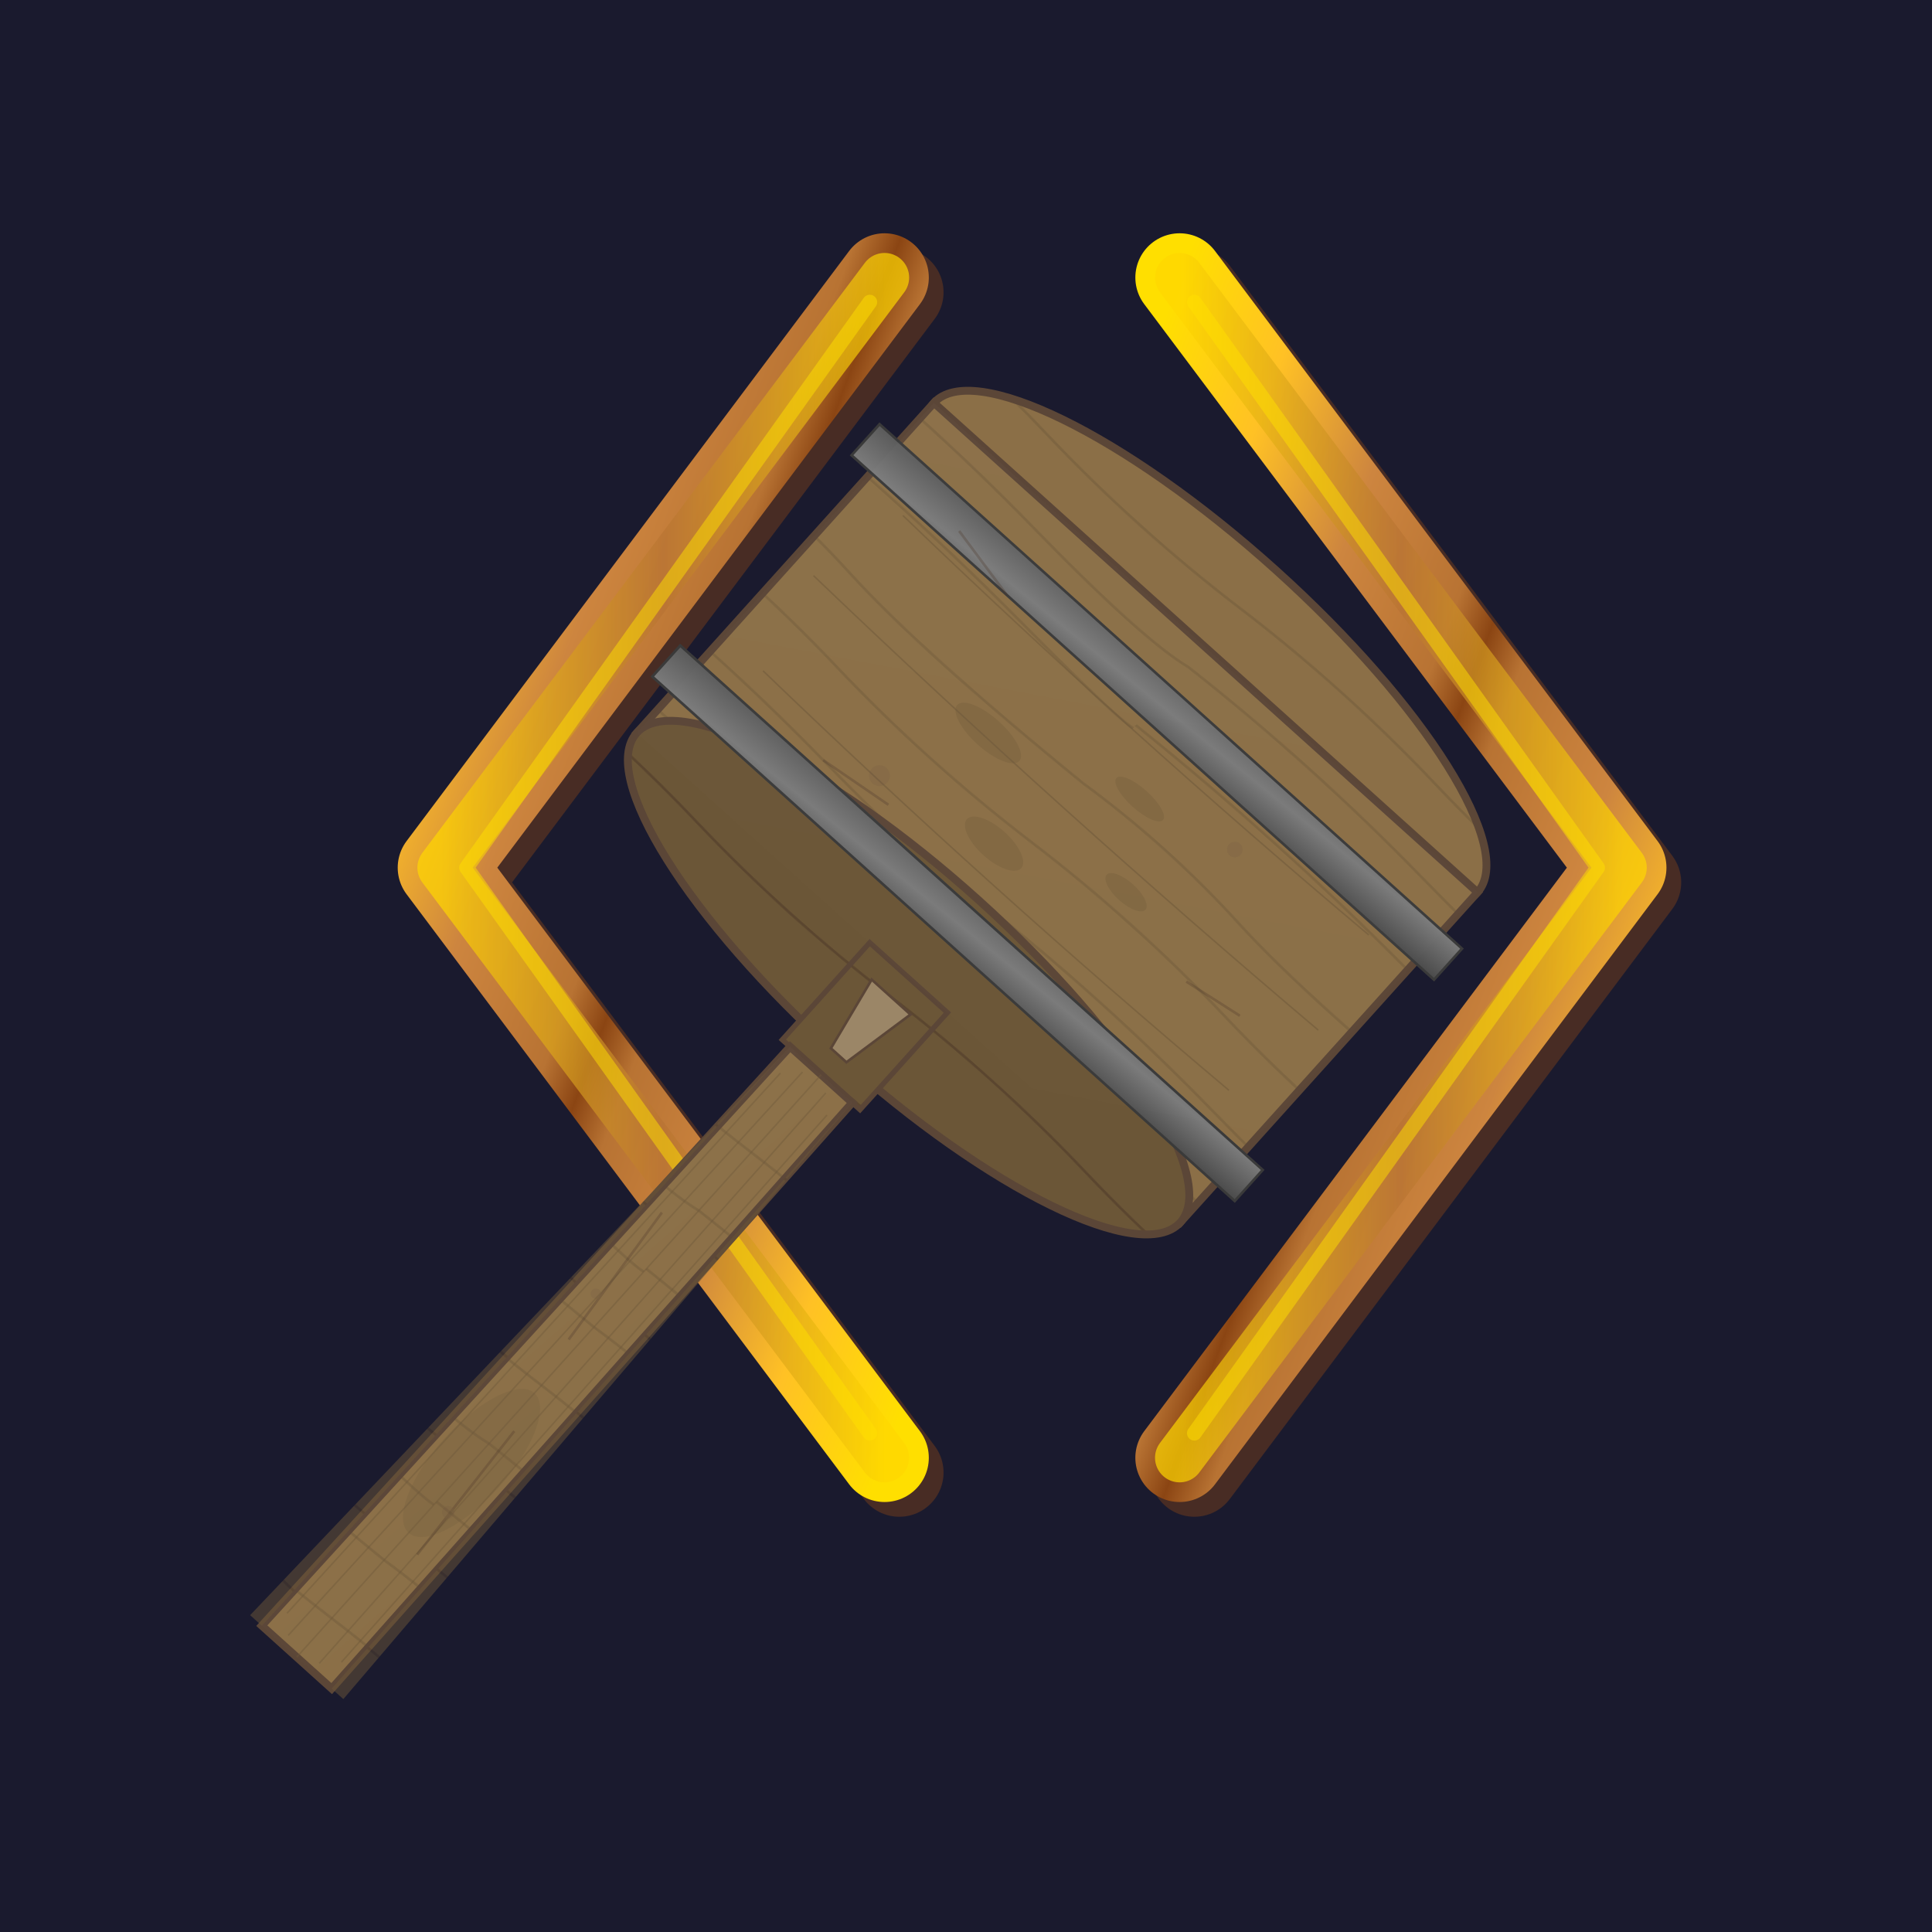
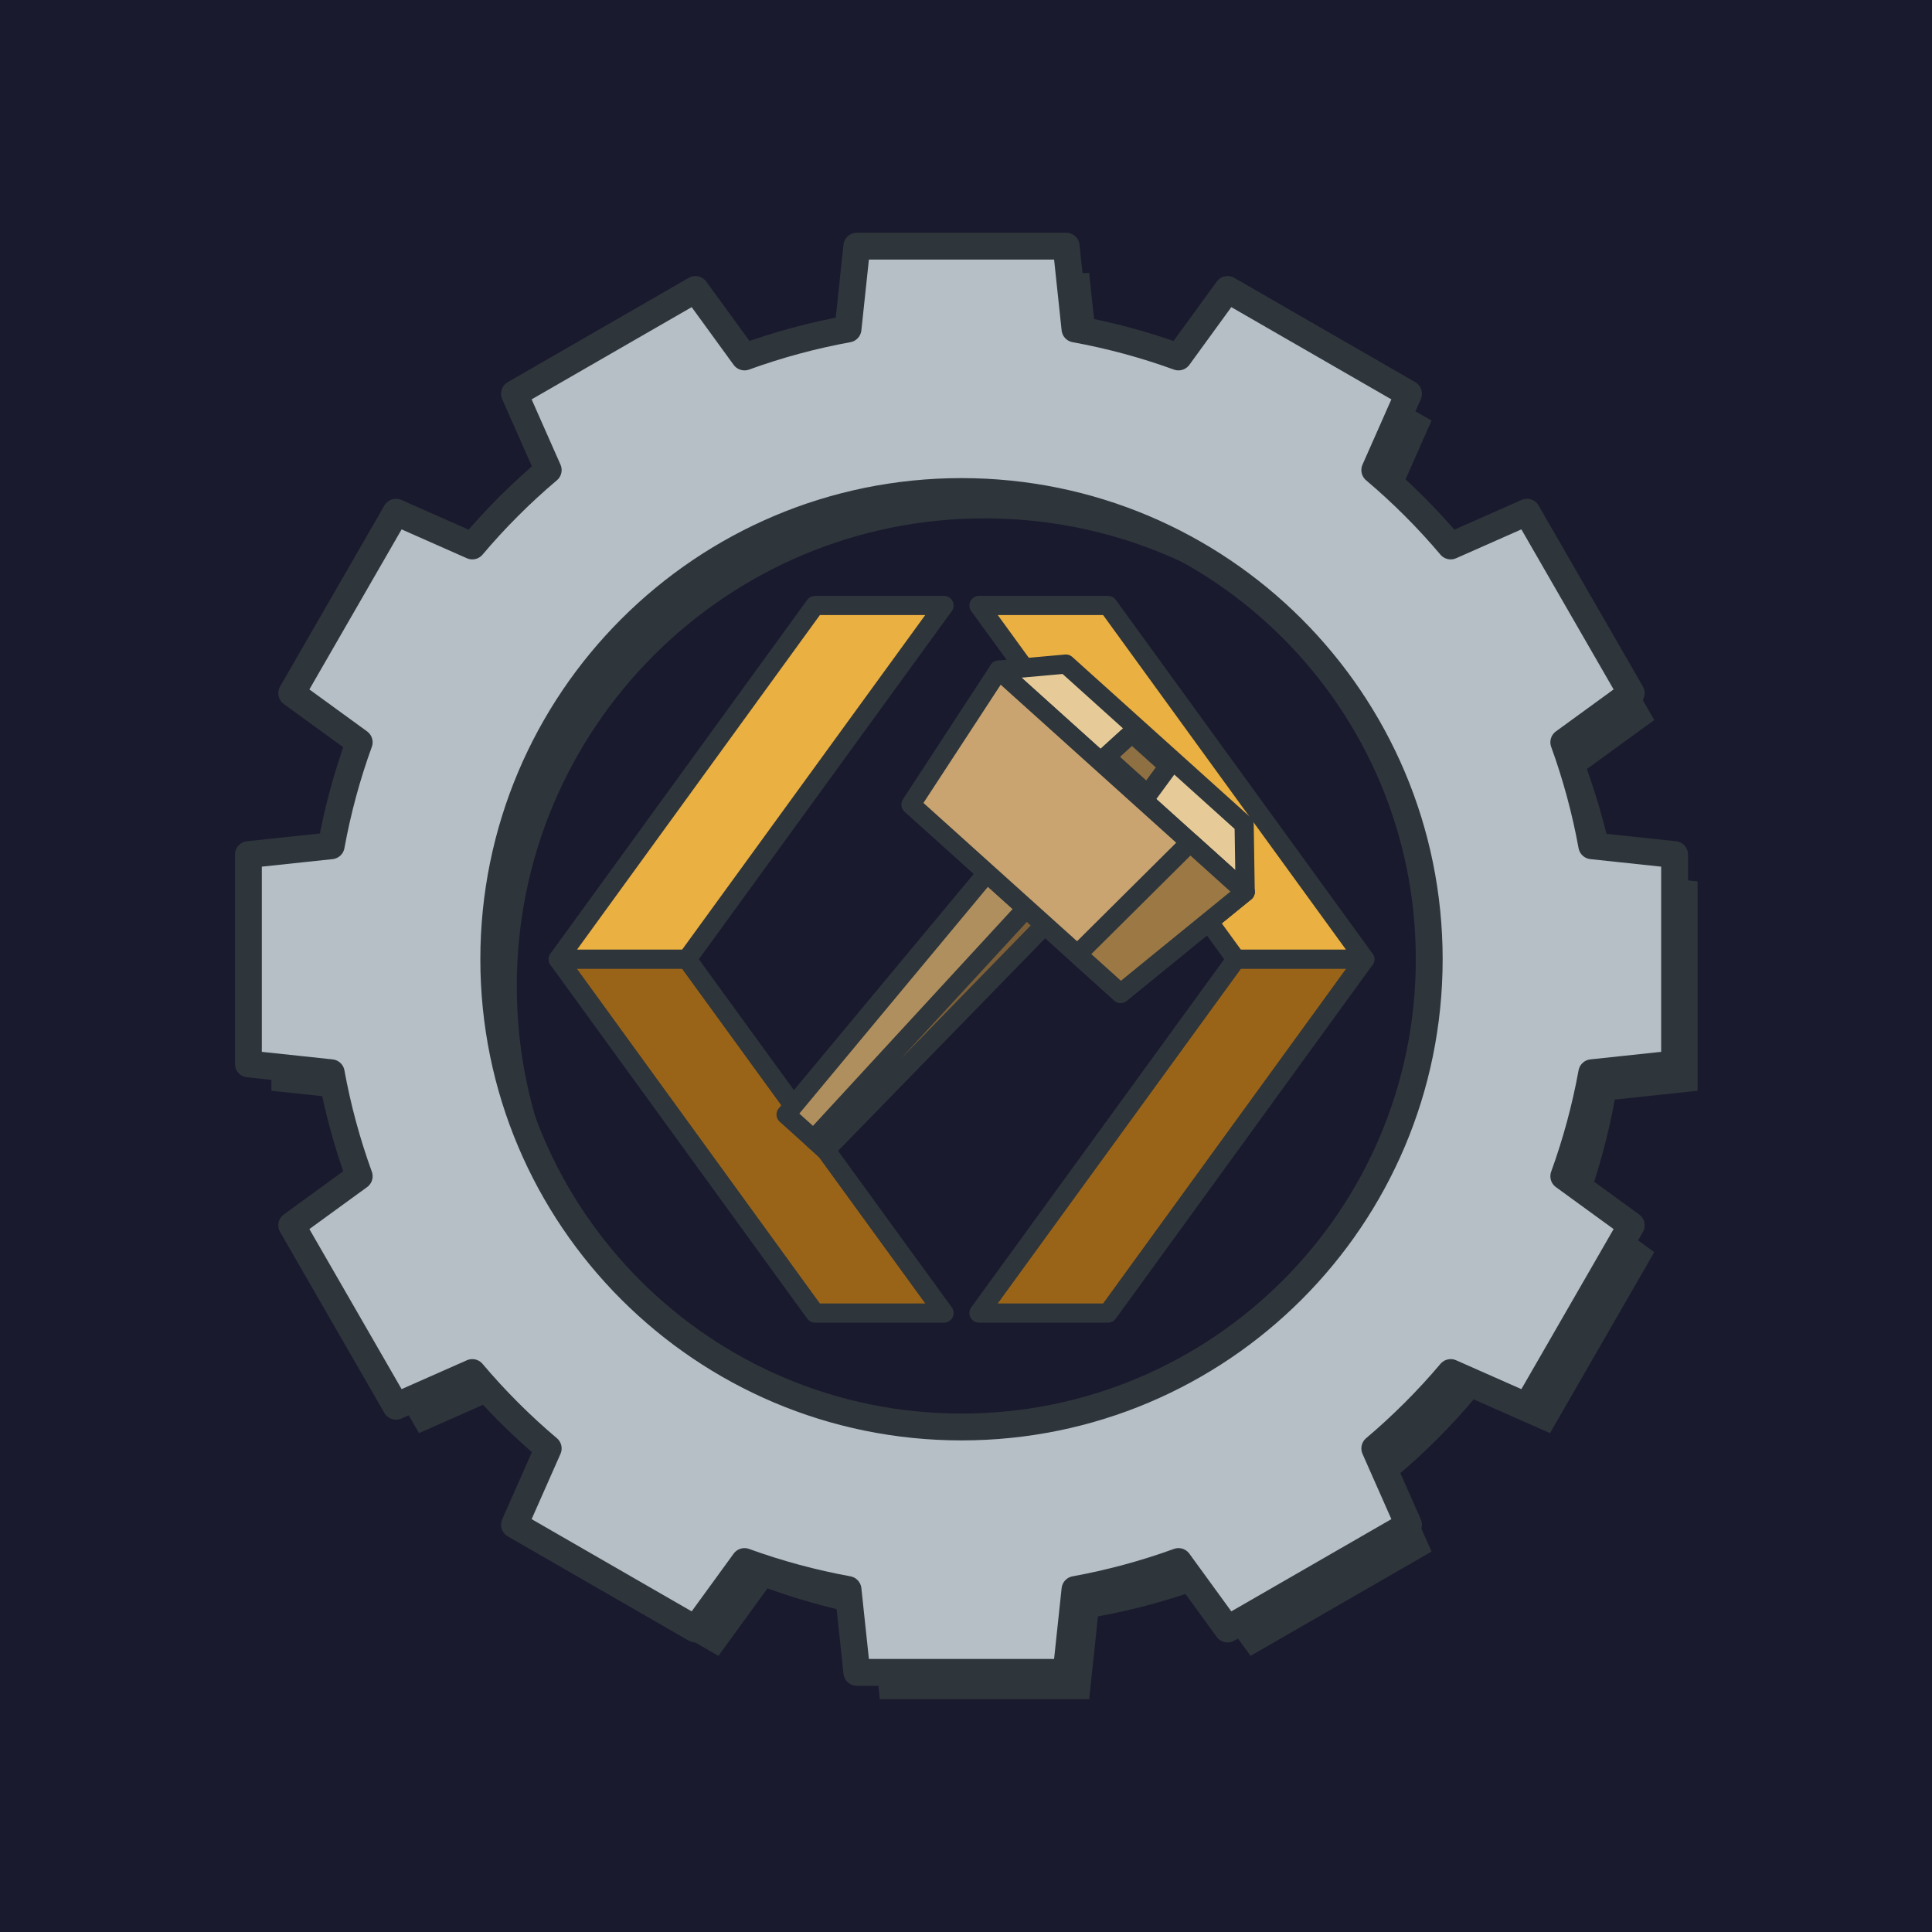
<svg xmlns="http://www.w3.org/2000/svg" width="192" height="192" viewBox="0 0 192 192">
  <rect width="192" height="192" fill="#1a1a2e" />
-   <svg x="23" y="23" width="146" height="146" viewBox="128.5 152.5 233.5 239" preserveAspectRatio="xMidYMid meet">
+   <svg x="23" y="23" width="146" height="146" viewBox="10.16 10.16 382.03 383.2" preserveAspectRatio="xMidYMid meet">
    <defs>
-       <pattern id="oakGrain" x="0" y="0" width="100" height="200" patternUnits="userSpaceOnUse">
-         <rect width="100" height="200" fill="#8B6F47" />
-         <path d="M0,10 Q25,8 50,10 T100,10" stroke="#6B5637" stroke-width="0.5" fill="none" opacity="0.4" />
-         <path d="M0,25 Q30,23 60,25 T100,25" stroke="#6B5637" stroke-width="0.5" fill="none" opacity="0.4" />
-         <path d="M0,40 Q35,38 70,40 T100,40" stroke="#6B5637" stroke-width="0.5" fill="none" opacity="0.4" />
-         <path d="M0,55 Q20,53 40,55 T100,55" stroke="#6B5637" stroke-width="0.5" fill="none" opacity="0.4" />
-         <path d="M0,70 Q25,68 50,70 T100,70" stroke="#6B5637" stroke-width="0.5" fill="none" opacity="0.4" />
-         <path d="M0,85 Q30,83 60,85 T100,85" stroke="#6B5637" stroke-width="0.5" fill="none" opacity="0.4" />
-         <path d="M0,100 Q35,98 70,100 T100,100" stroke="#6B5637" stroke-width="0.5" fill="none" opacity="0.4" />
-         <path d="M0,115 Q20,113 40,115 T100,115" stroke="#6B5637" stroke-width="0.5" fill="none" opacity="0.4" />
-         <path d="M0,130 Q25,128 50,130 T100,130" stroke="#6B5637" stroke-width="0.5" fill="none" opacity="0.4" />
-         <path d="M0,145 Q30,143 60,145 T100,145" stroke="#6B5637" stroke-width="0.5" fill="none" opacity="0.4" />
-         <path d="M0,160 Q35,158 70,160 T100,160" stroke="#6B5637" stroke-width="0.5" fill="none" opacity="0.4" />
-         <path d="M0,175 Q20,173 40,175 T100,175" stroke="#6B5637" stroke-width="0.5" fill="none" opacity="0.4" />
-         <path d="M0,190 Q25,188 50,190 T100,190" stroke="#6B5637" stroke-width="0.5" fill="none" opacity="0.4" />
-       </pattern>
-       <pattern id="oakGrainDark" x="0" y="0" width="100" height="200" patternUnits="userSpaceOnUse">
-         <rect width="100" height="200" fill="#6B5637" />
-         <path d="M0,10 Q25,8 50,10 T100,10" stroke="#4B3627" stroke-width="0.5" fill="none" opacity="0.5" />
-         <path d="M0,30 Q30,28 60,30 T100,30" stroke="#4B3627" stroke-width="0.5" fill="none" opacity="0.5" />
-         <path d="M0,50 Q35,48 70,50 T100,50" stroke="#4B3627" stroke-width="0.5" fill="none" opacity="0.5" />
-         <path d="M0,70 Q20,68 40,70 T100,70" stroke="#4B3627" stroke-width="0.5" fill="none" opacity="0.5" />
-         <path d="M0,90 Q25,88 50,90 T100,90" stroke="#4B3627" stroke-width="0.5" fill="none" opacity="0.5" />
-         <path d="M0,110 Q30,108 60,110 T100,110" stroke="#4B3627" stroke-width="0.5" fill="none" opacity="0.5" />
-         <path d="M0,130 Q35,128 70,130 T100,130" stroke="#4B3627" stroke-width="0.5" fill="none" opacity="0.5" />
-         <path d="M0,150 Q20,148 40,150 T100,150" stroke="#4B3627" stroke-width="0.5" fill="none" opacity="0.5" />
-         <path d="M0,170 Q25,168 50,170 T100,170" stroke="#4B3627" stroke-width="0.5" fill="none" opacity="0.5" />
-         <path d="M0,190 Q30,188 60,190 T100,190" stroke="#4B3627" stroke-width="0.5" fill="none" opacity="0.5" />
-       </pattern>
-       <linearGradient id="ironGradient" x1="0%" y1="0%" x2="100%" y2="100%">
-         <stop offset="0%" style="stop-color:#5A5A5A;stop-opacity:1" />
-         <stop offset="50%" style="stop-color:#7A7A7A;stop-opacity:1" />
-         <stop offset="100%" style="stop-color:#4A4A4A;stop-opacity:1" />
-       </linearGradient>
-       <linearGradient id="oilSheen" x1="0%" y1="0%" x2="100%" y2="100%">
-         <stop offset="0%" style="stop-color:#FFFFFF;stop-opacity:0.1" />
-         <stop offset="50%" style="stop-color:#FFFFFF;stop-opacity:0.05" />
-         <stop offset="100%" style="stop-color:#FFFFFF;stop-opacity:0" />
-       </linearGradient>
-       <linearGradient id="metalGradient" x1="0%" y1="0%" x2="100%" y2="100%">
-         <stop offset="0%" style="stop-color:#FFDF00;stop-opacity:1" />
-         <stop offset="15%" style="stop-color:#FFC125;stop-opacity:1" />
-         <stop offset="30%" style="stop-color:#CD853F;stop-opacity:1" />
-         <stop offset="45%" style="stop-color:#B87333;stop-opacity:1" />
-         <stop offset="50%" style="stop-color:#8B4513;stop-opacity:1" />
-         <stop offset="55%" style="stop-color:#B87333;stop-opacity:1" />
-         <stop offset="70%" style="stop-color:#CD853F;stop-opacity:1" />
-         <stop offset="85%" style="stop-color:#FFC125;stop-opacity:1" />
-         <stop offset="100%" style="stop-color:#FFDF00;stop-opacity:1" />
-       </linearGradient>
-       <linearGradient id="bracketGradient" x1="0%" y1="0%" x2="100%" y2="0%">
-         <stop offset="0%" style="stop-color:#FFD700;stop-opacity:1" />
-         <stop offset="50%" style="stop-color:#B87333;stop-opacity:1" />
-         <stop offset="100%" style="stop-color:#FFD700;stop-opacity:1" />
-       </linearGradient>
+       <path id="gear-body" fill-rule="evenodd" d="M170.4,35.6 L172.7,14 L227.3,14 L229.6,35.6 A167,167 0 0 1 256.6,42.9 L269.4,25.3 L316.6,52.5 L307.8,72.4 A167,167 0 0 1 327.6,92.2 L347.5,83.4 L374.7,130.6 L357.1,143.4 A167,167 0 0 1 364.4,170.4 L386,172.7 L386,227.3 L364.4,229.6 A167,167 0 0 1 357.1,256.6 L374.7,269.4 L347.5,316.6 L327.6,307.8 A167,167 0 0 1 307.8,327.6 L316.6,347.5 L269.4,374.7 L256.6,357.1 A167,167 0 0 1 229.6,364.4 L227.3,386 L172.7,386 L170.4,364.4 A167,167 0 0 1 143.4,357.1 L130.6,374.7 L83.4,347.5 L92.2,327.6 A167,167 0 0 1 72.4,307.8 L52.5,316.6 L25.3,269.4 L42.9,256.6 A167,167 0 0 1 35.6,229.6 L14,227.3 L14,172.7 L35.6,170.4 A167,167 0 0 1 42.9,143.4 L25.3,130.6 L52.5,83.4 L72.4,92.2 A167,167 0 0 1 92.2,72.4 L83.4,52.5 L130.6,25.3 L143.4,42.9 A167,167 0 0 1 170.4,35.6 Z M200,78 A122,122 0 1 1 200,322 A122,122 0 1 1 200,78 Z" />
+       <g id="tags" stroke="#2E353B" stroke-width="7.353" stroke-linejoin="round">
+         <path fill="#EBB042" d="M143.8,64.3 L45.3,200 L94.7,200 L193.3,64.3 Z" />
+         <path fill="#9A6418" d="M45.3,200 L143.8,335.7 L193.3,335.7 L94.7,200 Z" />
+         <path fill="#EBB042" d="M256.2,64.3 L354.7,200 L305.3,200 L206.7,64.3 Z" />
+         <path fill="#9A6418" d="M354.7,200 L256.2,335.7 L206.7,335.7 L305.3,200 Z" />
+       </g>
+       <g id="mallet">
+         <g transform="rotate(42 200 200)" stroke="#2E353B" stroke-width="10.87" stroke-linejoin="round">
+           <path fill="#B08F5E" d="M178,154 L222,154 L215,332 L185,332 Z" />
+           <path fill="#7E6038" d="M208,154 L222,154 L215,332 L206,332 Z" />
+           <path fill="#E6CB99" d="M106,64 L132,36 L268,36 L294,64 Z" />
+           <path fill="#8E7042" d="M186,40 L214,40 L216,60 L184,60 Z" />
+           <path fill="#C9A470" d="M106,64 L294,64 L280,154 L120,154 Z" />
+           <path fill="#9C7844" d="M252,64 L294,64 L280,154 L247,154 Z" />
+         </g>
+       </g>
    </defs>
-     <g transform="translate(256, 256) scale(0.8)">
-       <g transform="translate(-75, 0)">
-         <path d="M 45 -120 L -45 0 L 45 120" stroke="#8B4513" stroke-width="18" fill="none" stroke-linecap="round" stroke-linejoin="round" opacity="0.4" transform="translate(3, 3)" />
-         <path d="M 45 -120 L -45 0 L 45 120" stroke="url(#metalGradient)" stroke-width="18" fill="none" stroke-linecap="round" stroke-linejoin="round" />
-         <path d="M 45 -120 L -45 0 L 45 120" stroke="url(#bracketGradient)" stroke-width="10" fill="none" stroke-linecap="round" stroke-linejoin="round" opacity="0.7" />
-         <path d="M 42 -115 L -40 0 L 42 115" stroke="#FFDF00" stroke-width="3" fill="none" stroke-linecap="round" stroke-linejoin="round" opacity="0.5" />
-       </g>
-       <g transform="translate(75, 0)">
-         <path d="M -45 -120 L 45 0 L -45 120" stroke="#8B4513" stroke-width="18" fill="none" stroke-linecap="round" stroke-linejoin="round" opacity="0.4" transform="translate(3, 3)" />
-         <path d="M -45 -120 L 45 0 L -45 120" stroke="url(#metalGradient)" stroke-width="18" fill="none" stroke-linecap="round" stroke-linejoin="round" />
-         <path d="M -45 -120 L 45 0 L -45 120" stroke="url(#bracketGradient)" stroke-width="10" fill="none" stroke-linecap="round" stroke-linejoin="round" opacity="0.7" />
-         <path d="M -42 -115 L 40 0 L -42 115" stroke="#FFDF00" stroke-width="3" fill="none" stroke-linecap="round" stroke-linejoin="round" opacity="0.5" />
+     <g>
+       <use href="#gear-body" transform="translate(6,7)" fill="#2E353B" />
+       <use href="#gear-body" fill="#B6BEC6" stroke="#2E353B" stroke-width="7.0" stroke-linejoin="round" />
+       <g transform="translate(200 200) scale(.68) translate(-200 -200)">
+         <use href="#tags" />
      </g>
    </g>
-     <g transform="translate(216, 296) rotate(42) scale(0.85)">
-       <g id="malletHead">
-         <ellipse cx="0" cy="-120" rx="70" ry="20" fill="url(#oakGrain)" stroke="#5B4637" stroke-width="1.5" />
-         <rect x="-70" y="-120" width="140" height="85" fill="url(#oakGrain)" stroke="#5B4637" stroke-width="1.5" />
-         <ellipse cx="0" cy="-35" rx="70" ry="20" fill="url(#oakGrainDark)" stroke="#5B4637" stroke-width="1.5" />
-         <rect x="-75" y="-110" width="150" height="8" fill="url(#ironGradient)" stroke="#3A3A3A" stroke-width="0.5" />
-         <rect x="-75" y="-53" width="150" height="8" fill="url(#ironGradient)" stroke="#3A3A3A" stroke-width="0.5" />
-         <ellipse cx="-20" cy="-80" rx="8" ry="3" fill="#6B5637" opacity="0.3" />
-         <ellipse cx="10" cy="-90" rx="6" ry="2" fill="#6B5637" opacity="0.3" />
-         <ellipse cx="-5" cy="-65" rx="7" ry="3" fill="#6B5637" opacity="0.3" />
-         <ellipse cx="20" cy="-75" rx="5" ry="2" fill="#6B5637" opacity="0.3" />
-         <path d="M-60,-100 Q0,-98 60,-100" stroke="#6B5637" stroke-width="0.3" fill="none" opacity="0.5" />
-         <path d="M-65,-80 Q0,-78 65,-80" stroke="#6B5637" stroke-width="0.3" fill="none" opacity="0.5" />
-         <path d="M-60,-60 Q0,-58 60,-60" stroke="#6B5637" stroke-width="0.3" fill="none" opacity="0.5" />
-       </g>
-       <g id="handle">
-         <rect x="-10" y="-35" width="20" height="25" fill="url(#oakGrainDark)" stroke="#5B4637" stroke-width="1" />
-         <path d="M-8,-10 L-9,140 L9,140 L8,-10 Z" fill="url(#oakGrain)" stroke="#5B4637" stroke-width="1.5" />
-         <path d="M-8,-10 Q-10,65 -12,140 L-9,140 Z" fill="url(#oakGrainDark)" opacity="0.5" />
-         <path d="M8,-10 Q10,65 12,140 L9,140 Z" fill="url(#oakGrainDark)" opacity="0.5" />
-         <ellipse cx="0" cy="90" rx="7" ry="18" fill="#6B5637" opacity="0.2" />
-         <line x1="-6" y1="-5" x2="-7" y2="135" stroke="#6B5637" stroke-width="0.3" opacity="0.4" />
-         <line x1="-3" y1="-8" x2="-4" y2="138" stroke="#6B5637" stroke-width="0.3" opacity="0.4" />
-         <line x1="0" y1="-10" x2="0" y2="140" stroke="#6B5637" stroke-width="0.3" opacity="0.4" />
-         <line x1="3" y1="-8" x2="4" y2="138" stroke="#6B5637" stroke-width="0.3" opacity="0.4" />
-         <line x1="6" y1="-5" x2="7" y2="135" stroke="#6B5637" stroke-width="0.3" opacity="0.4" />
-         <path d="M-5,-30 L-2,-15 L2,-15 L5,-30 Z" fill="#9B8667" stroke="#5B4637" stroke-width="0.5" />
-       </g>
-       <g id="aging" opacity="0.3">
-         <line x1="-50" y1="-105" x2="-35" y2="-102" stroke="#4B3627" stroke-width="0.5" />
-         <line x1="40" y1="-70" x2="52" y2="-72" stroke="#4B3627" stroke-width="0.5" />
-         <line x1="-40" y1="-55" x2="-25" y2="-57" stroke="#4B3627" stroke-width="0.5" />
-         <line x1="-5" y1="30" x2="-2" y2="60" stroke="#4B3627" stroke-width="0.5" />
-         <line x1="2" y1="80" x2="4" y2="110" stroke="#4B3627" stroke-width="0.5" />
-         <circle cx="-30" cy="-60" r="2" fill="#5B4637" opacity="0.4" />
-         <circle cx="30" cy="-95" r="1.5" fill="#5B4637" opacity="0.4" />
-         <circle cx="-4" cy="50" r="1" fill="#5B4637" opacity="0.4" />
-         <circle cx="3" cy="100" r="1.2" fill="#5B4637" opacity="0.4" />
-       </g>
-       <g id="sheen" opacity="0.15">
-         <rect x="-70" y="-120" width="140" height="85" fill="url(#oilSheen)" />
-         <path d="M-8,-10 L-9,140 L9,140 L8,-10 Z" fill="url(#oilSheen)" />
-       </g>
+     <g transform="translate(200 200) scale(.46) translate(-200 -200)">
+       <use href="#mallet" />
    </g>
  </svg>
</svg>
